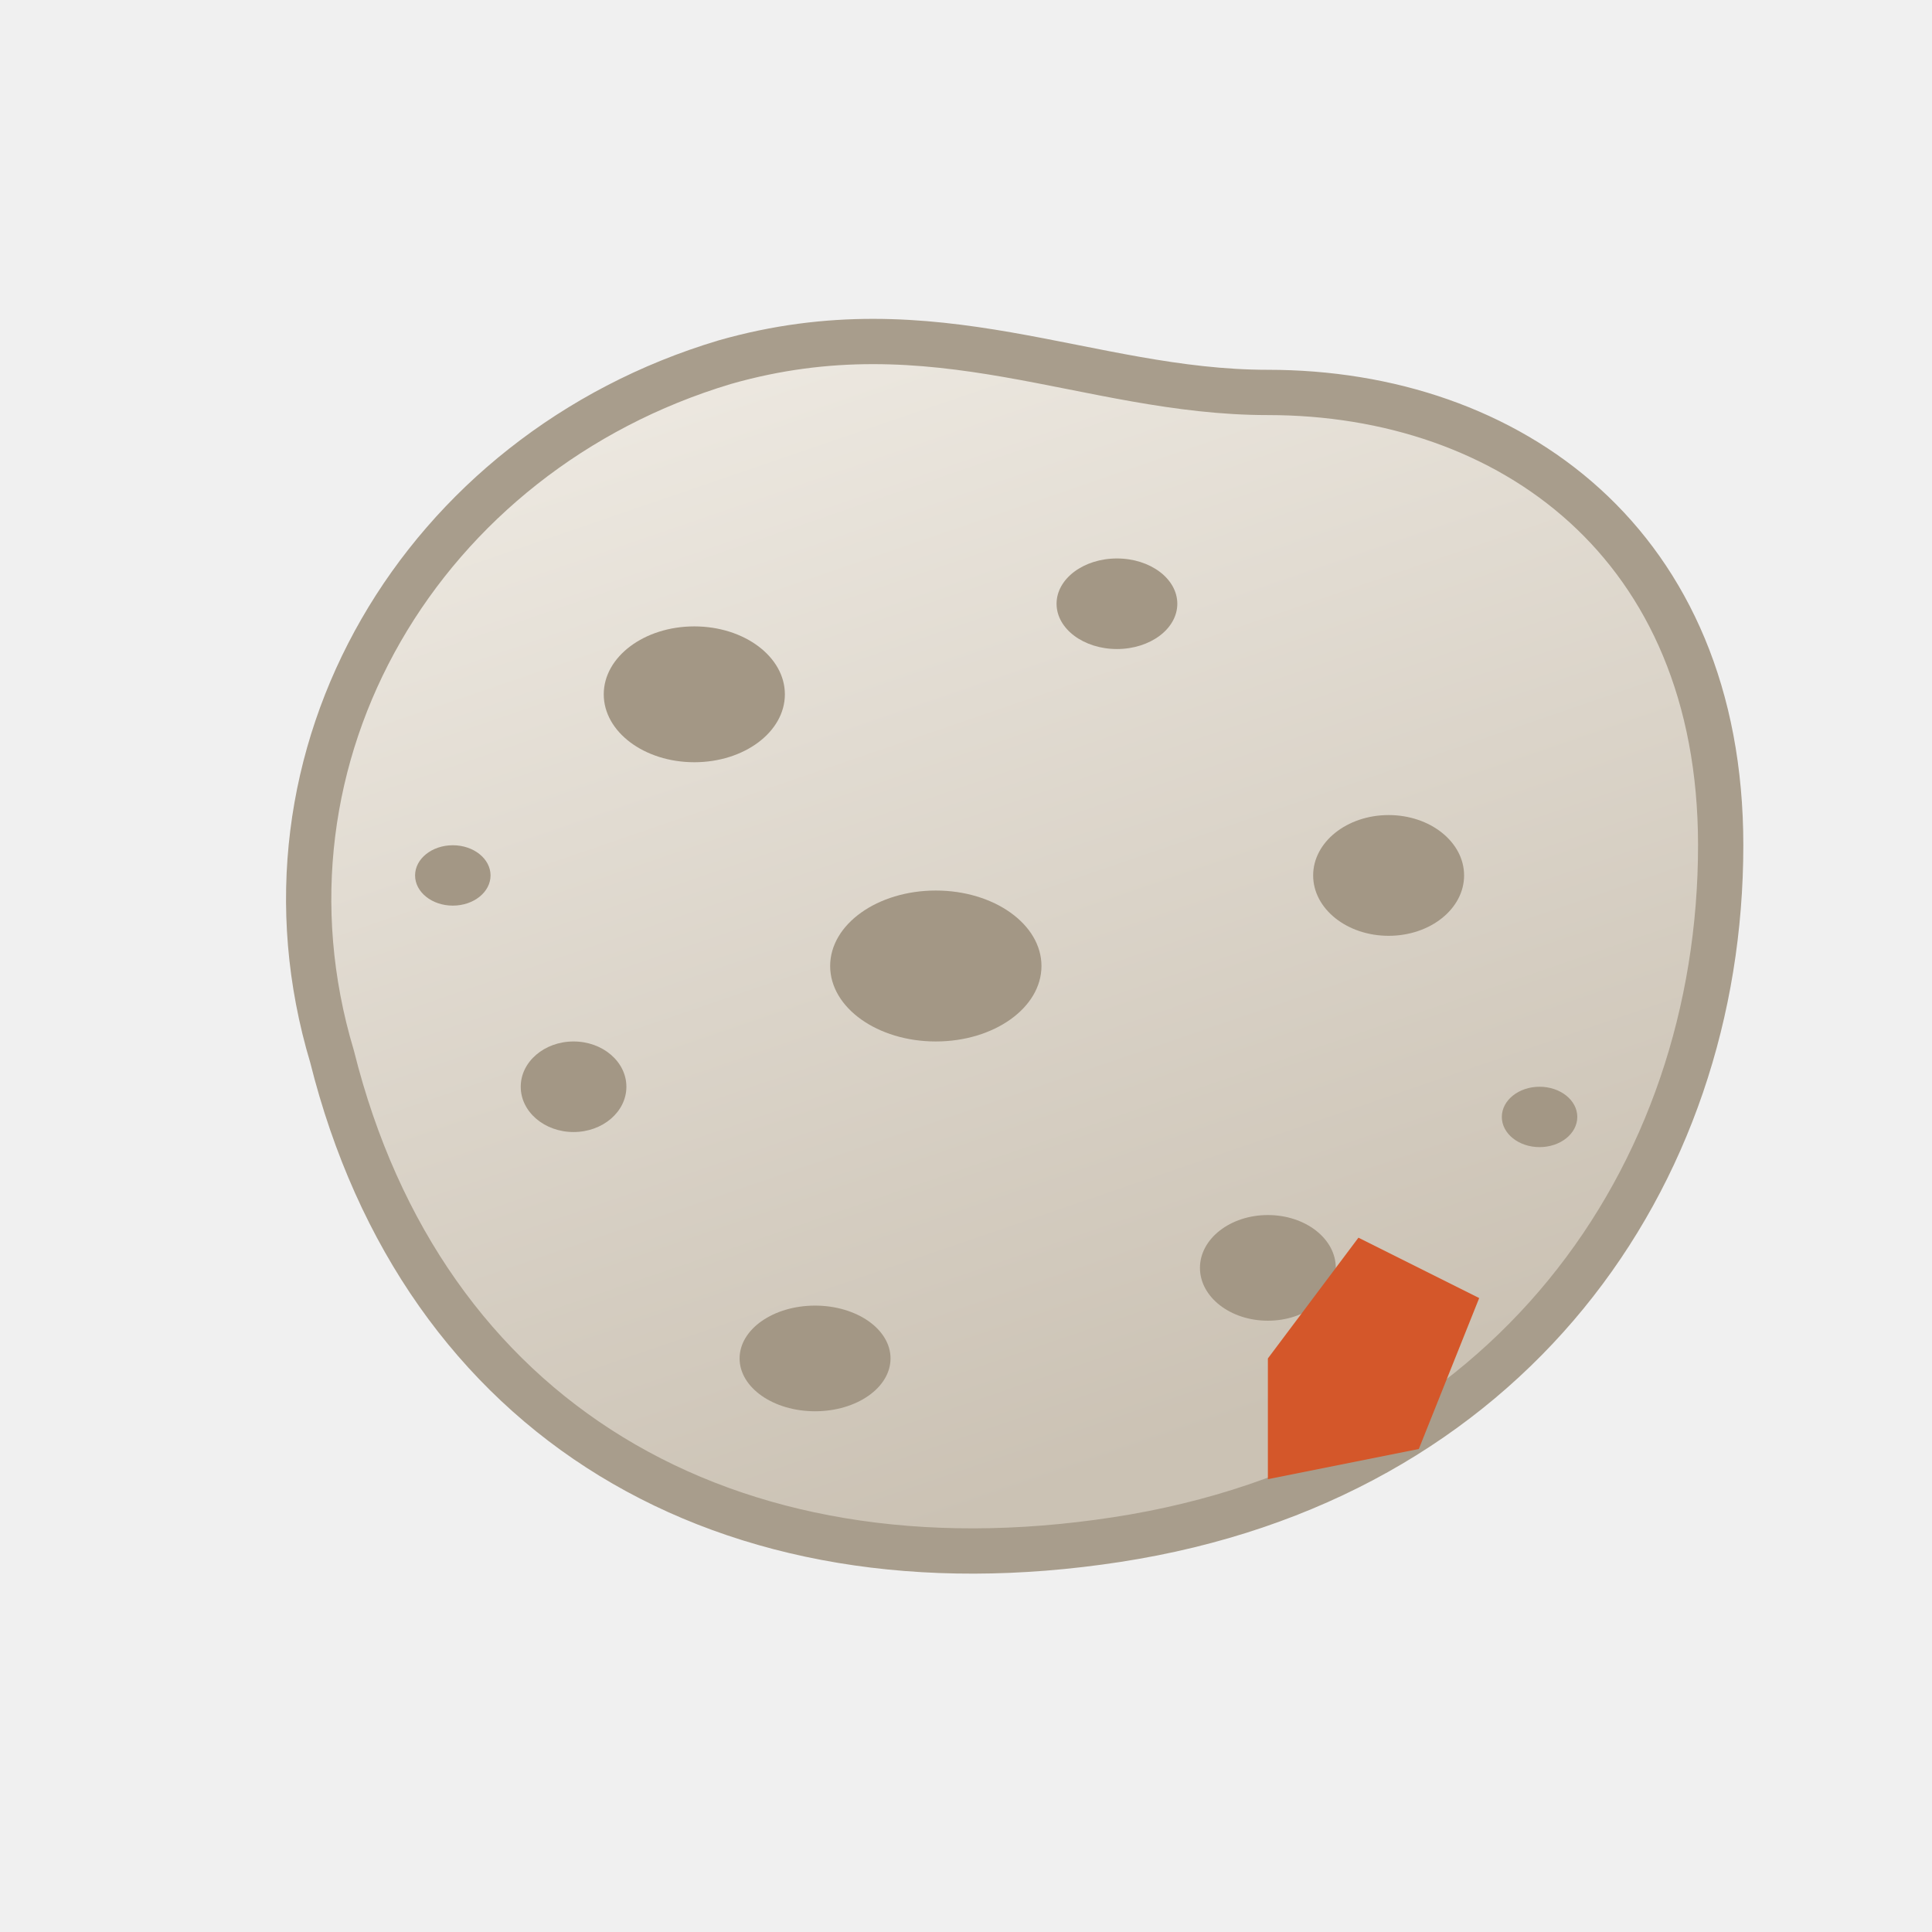
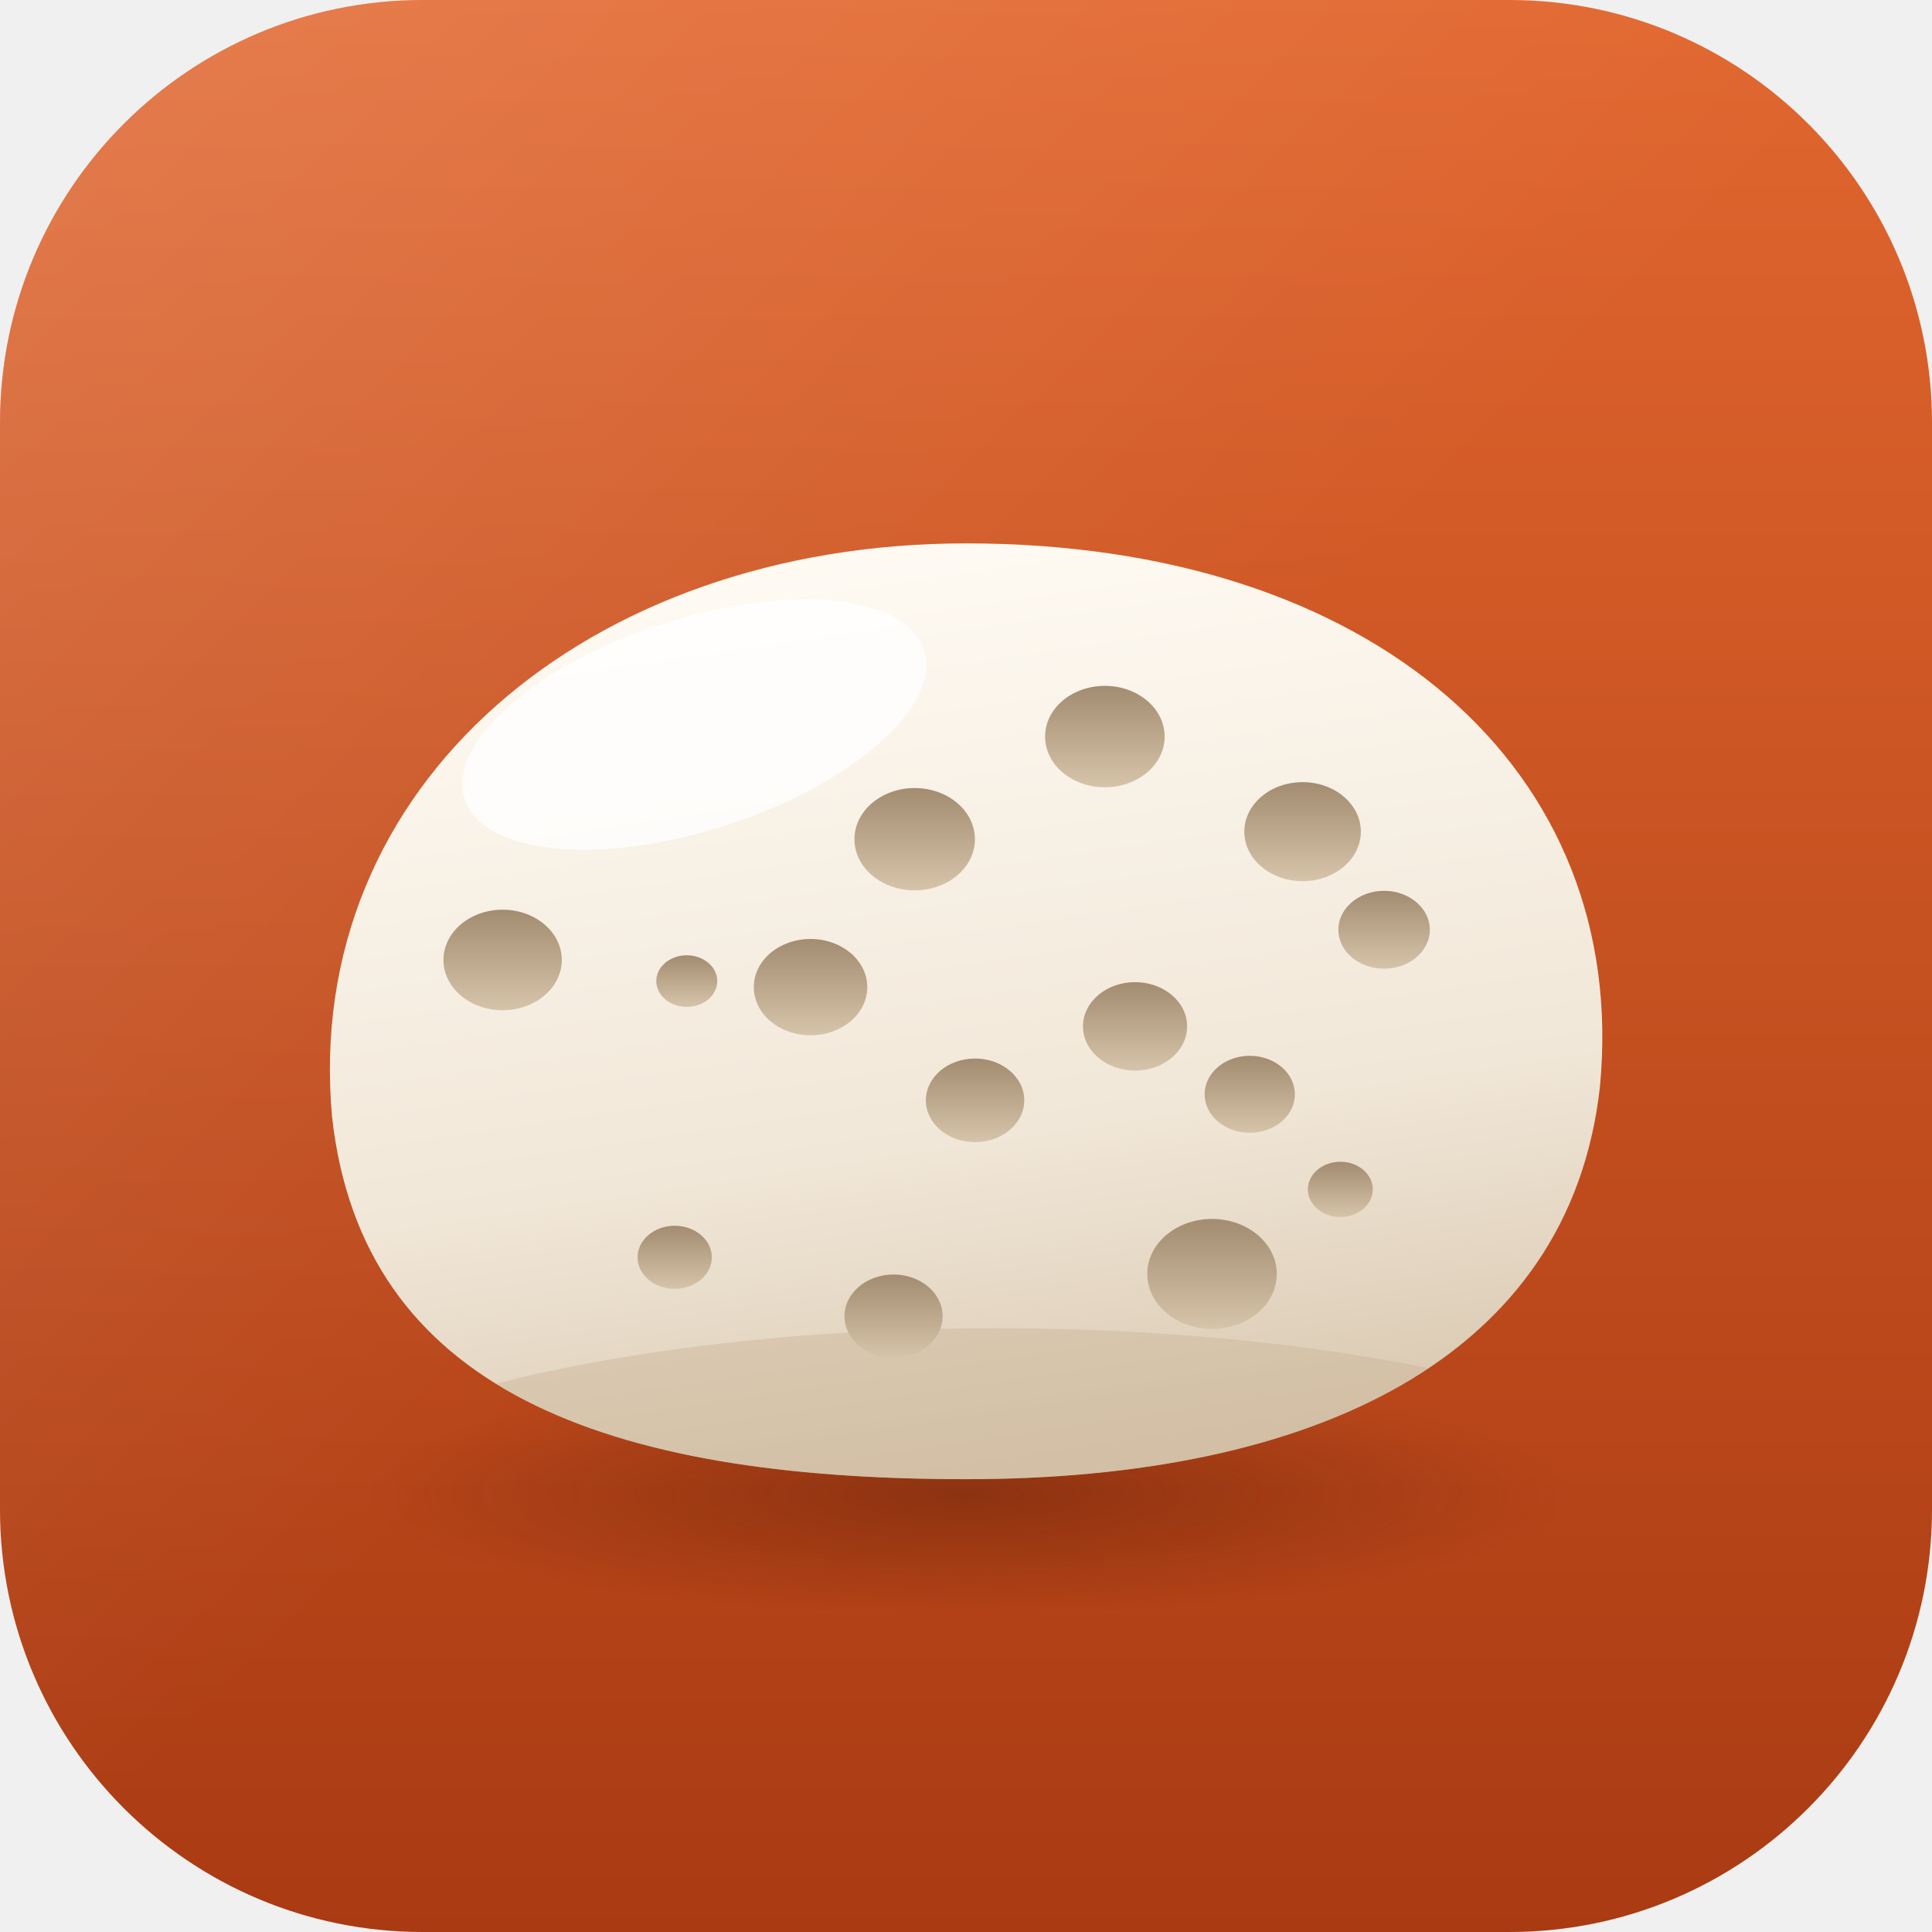
<svg xmlns="http://www.w3.org/2000/svg" viewBox="0 0 128 128">
  <defs>
-     <linearGradient id="g" x1="0" y1="0" x2="0.4" y2="1">
-       <stop offset="0" stop-color="#f1ede6" />
-       <stop offset="1" stop-color="#cbc2b4" />
+     <linearGradient id="tile" x1="0" y1="0" x2="0" y2="1">
+       <stop offset="0" stop-color="#e2672f" />
+       <stop offset="1" stop-color="#a93a12" />
    </linearGradient>
+     <linearGradient id="sheen" x1="0" y1="0" x2="1" y2="1">
+       <stop offset="0" stop-color="#fff" stop-opacity="0.16" />
+       <stop offset="0.5" stop-color="#fff" stop-opacity="0" />
+     </linearGradient>
+     <linearGradient id="stone" x1="0.3" y1="0" x2="0.5" y2="1">
+       <stop offset="0" stop-color="#fffbf4" />
+       <stop offset="0.65" stop-color="#f1e7d8" />
+       <stop offset="1" stop-color="#d9c8b0" />
+     </linearGradient>
+     <linearGradient id="pore" x1="0" y1="0" x2="0" y2="1">
+       <stop offset="0" stop-color="#a38c70" />
+       <stop offset="1" stop-color="#d6c4aa" />
+     </linearGradient>
+     <radialGradient id="shadow" cx="0.5" cy="0.5" r="0.5">
+       <stop offset="0" stop-color="#5a1c06" stop-opacity="0.45" />
+       <stop offset="1" stop-color="#5a1c06" stop-opacity="0" />
+     </radialGradient>
+     <clipPath id="clip">
+       <path d="M22 74c-2-22 17-38 42-38 27 0 44 15 42 36-2 18-19 26-42 26-24 0-40-6-42-24z" />
+     </clipPath>
  </defs>
-   <path d="M22 70c-6-20 6-40 26-46 14-4 24 2 36 2 16 0 30 10 30 30 0 22-14 42-40 46-26 4-46-8-52-32z" fill="url(#g)" stroke="#a89d8c" stroke-width="3" />
-   <g>
-     <ellipse cx="46" cy="46" rx="6" ry="4.5" fill="#a39785" />
-     <ellipse cx="74" cy="40" rx="4" ry="3" fill="#a39785" />
-     <ellipse cx="92" cy="58" rx="5" ry="4" fill="#a39785" />
-     <ellipse cx="38" cy="72" rx="3.5" ry="3" fill="#a39785" />
-     <ellipse cx="62" cy="64" rx="7" ry="5" fill="#a39785" />
-     <ellipse cx="84" cy="84" rx="4.5" ry="3.5" fill="#a39785" />
-     <ellipse cx="54" cy="90" rx="5" ry="3.5" fill="#a39785" />
-     <ellipse cx="102" cy="74" rx="2.5" ry="2" fill="#a39785" />
-     <ellipse cx="30" cy="58" rx="2.5" ry="2" fill="#a39785" />
+   <rect width="128" height="128" rx="28" fill="url(#tile)" />
+   <rect width="128" height="128" rx="28" fill="url(#sheen)" />
+   <ellipse cx="64" cy="99" rx="40" ry="8" fill="url(#shadow)" />
+   <path d="M22 74c-2-22 17-38 42-38 27 0 44 15 42 36-2 18-19 26-42 26-24 0-40-6-42-24z" fill="url(#stone)" />
+   <g clip-path="url(#clip)">
+     <ellipse cx="66" cy="104" rx="52" ry="16" fill="#c9b396" opacity="0.45" />
+     <ellipse cx="46" cy="48" rx="16" ry="7" fill="#fff" opacity="0.8" transform="rotate(-18 46 48)" />
  </g>
-   <path d="M84 90l6-8 8 4-4 10-10 2z" fill="#d4572a" />
+   <g fill="url(#pore)">
+     <ellipse cx="64.6" cy="72.9" rx="3.26" ry="2.77" />
+     <ellipse cx="88.8" cy="78.8" rx="2.15" ry="1.83" />
+     <ellipse cx="73.2" cy="48.8" rx="3.96" ry="3.36" />
+     <ellipse cx="59.2" cy="87.2" rx="3.25" ry="2.76" />
+     <ellipse cx="75.2" cy="68.0" rx="3.45" ry="2.93" />
+     <ellipse cx="60.6" cy="55.6" rx="3.99" ry="3.39" />
+     <ellipse cx="91.7" cy="61.6" rx="3.03" ry="2.58" />
+     <ellipse cx="86.3" cy="55.1" rx="3.86" ry="3.28" />
+     <ellipse cx="33.3" cy="63.6" rx="3.92" ry="3.33" />
+     <ellipse cx="44.7" cy="83.3" rx="2.46" ry="2.09" />
+     <ellipse cx="53.7" cy="65.4" rx="3.76" ry="3.19" />
+     <ellipse cx="45.5" cy="65.0" rx="2.02" ry="1.71" />
+     <ellipse cx="80.3" cy="84.4" rx="4.29" ry="3.64" />
+     <ellipse cx="82.8" cy="72.5" rx="2.99" ry="2.55" />
+   </g>
</svg>
